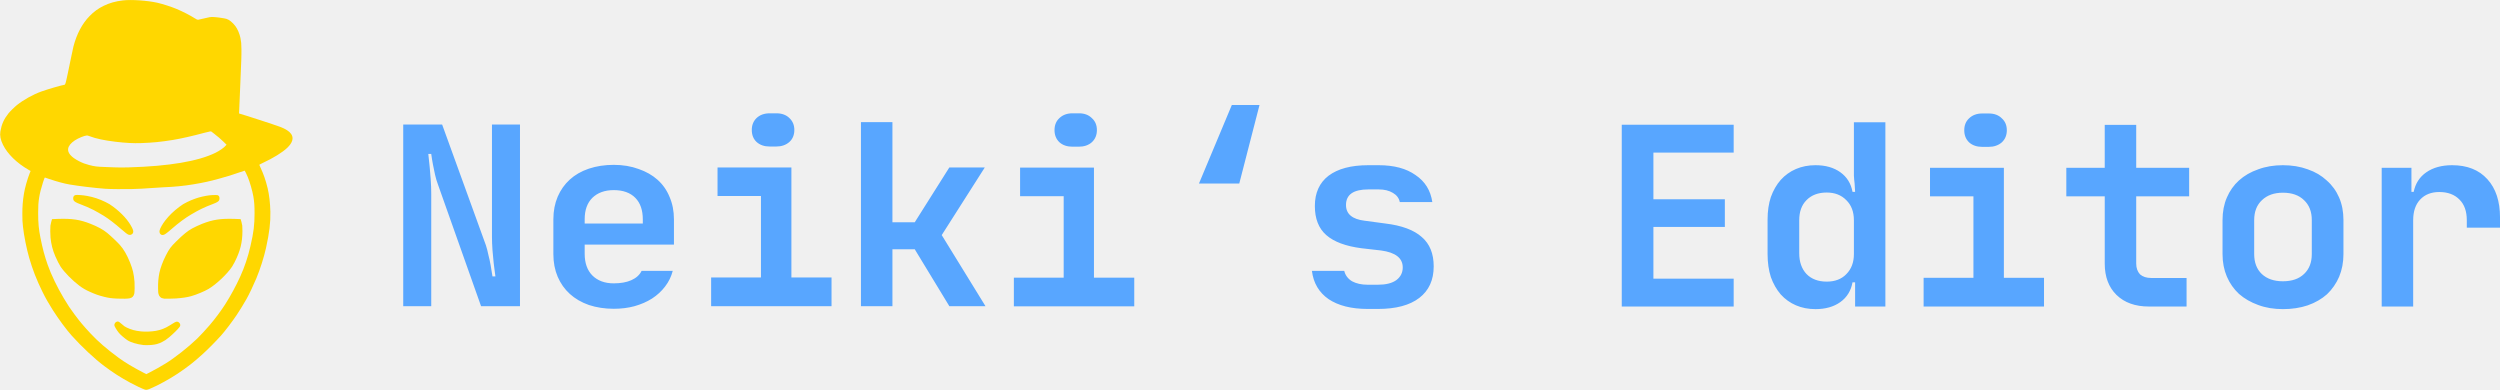
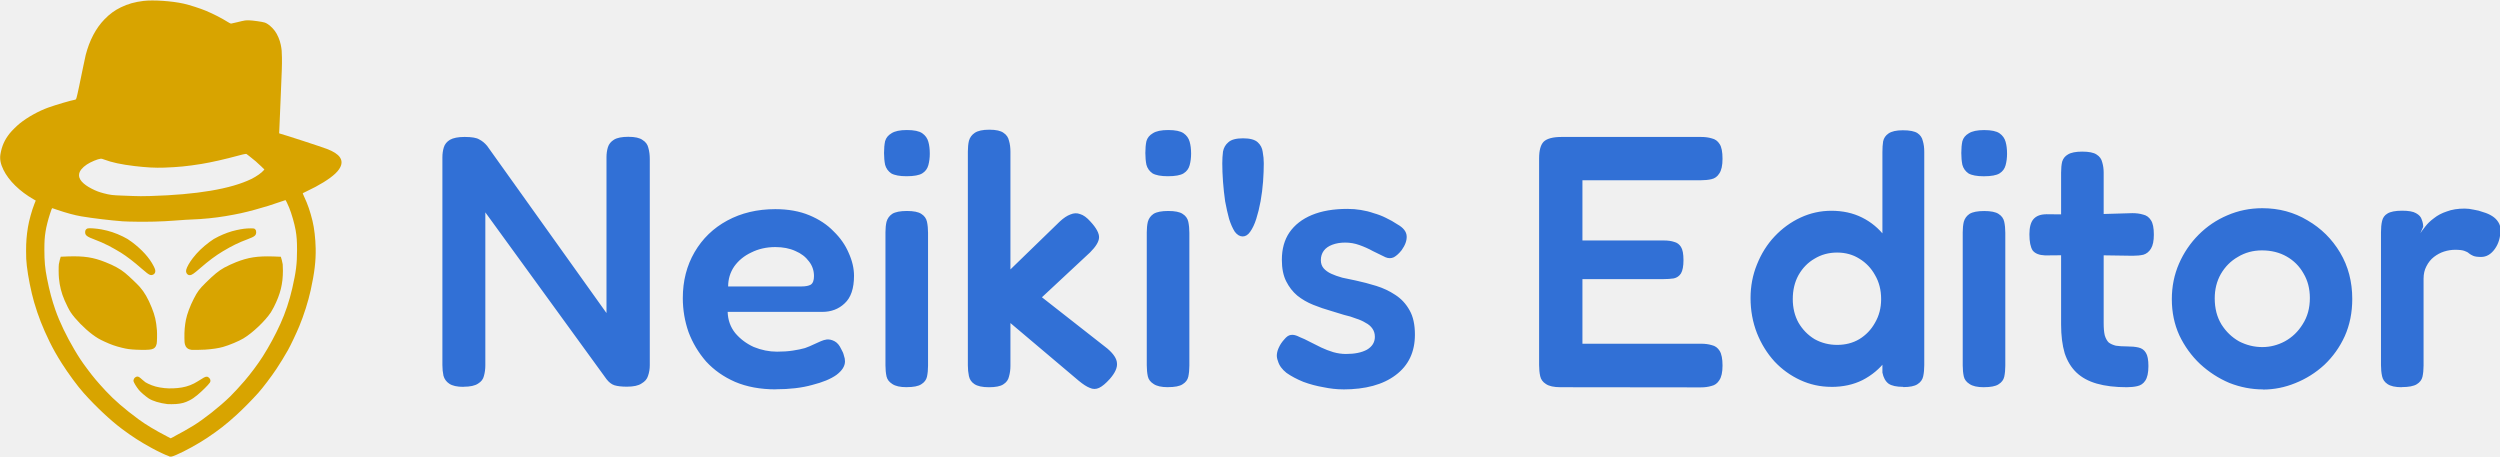
- <svg xmlns="http://www.w3.org/2000/svg" viewBox="0 0 800 124.75">
-   <path fill="gold" d="M46.333 124.66c-.82-.264-3.006-1.295-4.696-2.216-3.128-1.704-5.355-3.13-8.185-5.24-3.13-2.335-7.21-6.144-10.534-9.838-1.62-1.8-4.232-5.33-5.992-8.1-1.402-2.206-2.374-3.923-3.35-5.916-1.893-3.86-3.114-6.988-4.228-10.82-.836-2.874-1.685-7.113-1.996-9.963-.172-1.579-.202-2.19-.201-4.135 0-2.405.131-4.086.5-6.395.289-1.812 1.093-4.7 1.801-6.469l.343-.856-.618-.353c-3.77-2.152-6.776-5.088-8.228-8.038-.79-1.603-1.05-2.959-.824-4.275.39-2.268 1.118-3.906 2.528-5.691.552-.697 1.969-2.096 2.773-2.738 2.174-1.732 5.189-3.401 7.872-4.357 2.086-.742 6.164-1.932 7.293-2.127.323-.056.368-.206 1.123-3.739.275-1.288.748-3.567 1.05-5.065s.63-3.027.725-3.397c1.042-4.03 2.792-7.345 5.154-9.766 1.428-1.464 2.778-2.45 4.512-3.295C35.054.946 36.958.411 39.358.128c2.681-.316 7.797.034 10.985.75 1.682.38 4.55 1.303 6.177 1.99 2.002.844 4.28 2.014 5.799 2.978.582.37.828.482 1.054.484.096 0 .881-.177 1.743-.393 1.857-.467 2.25-.528 3.176-.489 1.137.048 3.438.373 4.17.589.887.26 1.958 1.128 2.85 2.306.696.922 1.38 2.518 1.63 3.805.251 1.292.292 1.746.316 3.52.027 2.054-.009 3.159-.385 11.836-.163 3.74-.309 7.181-.325 7.647s-.04.919-.054 1.007c-.023.152-.014.162.19.215 1.337.35 11.321 3.597 12.924 4.204 1.802.682 2.952 1.422 3.562 2.291.889 1.265.456 2.807-1.242 4.425-1.572 1.498-4.452 3.275-7.944 4.902-.765.357-1.007.491-1.002.557.004.047.178.45.388.897.99 2.111 1.622 3.937 2.271 6.562.492 1.986.827 4.873.88 7.573.068 3.454-.32 6.677-1.383 11.508-.658 2.988-1.884 6.846-3.11 9.79-.853 2.05-2.277 5.047-3.09 6.502a89 89 0 0 1-3.128 5.105c-1.445 2.164-3.81 5.28-5.066 6.676-1.663 1.849-4.26 4.47-5.937 5.99-2.813 2.554-4.84 4.134-8.023 6.257-2.49 1.661-6.2 3.697-8.493 4.66-1.18.495-1.454.55-1.959.387zm1.54-5.469a83 83 0 0 0 5.111-2.872c2.859-1.743 7.276-5.223 10.126-7.976.892-.862 2.75-2.867 3.963-4.276 1.662-1.93 3.729-4.7 4.976-6.665a74 74 0 0 0 4.824-8.893c1.391-3.053 2.48-6.304 3.28-9.79 1.03-4.487 1.302-6.683 1.303-10.512 0-2.36-.092-3.659-.376-5.317-.305-1.778-1.127-4.645-1.79-6.238-.386-.929-.93-2.045-.996-2.045-.032 0-.603.19-1.268.423a91 91 0 0 1-6.979 2.167c-3.158.863-4.652 1.19-8.17 1.79-2.828.482-6.299.828-9.292.926-.957.031-2.051.1-4.683.298-2.134.16-3.156.21-5.58.28-2.466.071-7.194.027-8.619-.08-3.422-.258-8.286-.842-11.41-1.37-1.75-.296-4.077-.923-6.575-1.773-.685-.234-1.282-.436-1.327-.451-.096-.032-.23.294-.632 1.526-.571 1.754-1.014 3.503-1.224 4.833-.257 1.63-.327 2.708-.328 5.007 0 3.145.181 5.117.725 7.846.7 3.506 1.327 5.858 2.323 8.694 1.113 3.172 3.004 7.097 5.184 10.76 1.299 2.184 2.032 3.286 3.45 5.182 1.78 2.38 2.76 3.545 5.136 6.103 2.29 2.465 5.182 4.964 8.938 7.722 2.033 1.493 4.6 3.03 7.971 4.778.48.248.881.452.893.453.011 0 .482-.238 1.046-.53zm-1.914-8.77c-2.16-.263-4.166-.867-5.205-1.566-.945-.636-2.212-1.73-2.705-2.336-.647-.795-1.365-1.968-1.453-2.375-.044-.205.046-.54.21-.78.166-.244.571-.48.822-.481.364-.001.564.125 1.455.915.702.623.822.706 1.496 1.03 1.439.691 2.662 1.02 4.544 1.219 1.414.15 3.212.083 4.727-.176a11.75 11.75 0 0 0 4.382-1.693c1.576-1.014 2.017-1.246 2.373-1.246.31 0 .446.057.71.302.402.37.49.91.213 1.316-.43.633-2.198 2.389-3.388 3.364-.968.793-1.438 1.11-2.252 1.517-1.22.61-2.082.845-3.577.97-.593.05-2.01.063-2.351.02zm-8.42-14.867c-1.91-.09-2.703-.197-4.192-.568-1.79-.445-2.876-.829-4.735-1.672-1.34-.608-2.113-1.066-3.278-1.94-2.196-1.648-4.724-4.224-5.952-6.065-.417-.625-1.159-2.078-1.673-3.277-.869-2.026-1.33-3.833-1.545-6.053-.095-.982-.11-3.102-.026-3.79.047-.388.45-2.003.515-2.068.01-.01.897-.045 1.97-.079 4.468-.14 6.94.236 10.335 1.572 2.329.916 4.007 1.835 5.354 2.93 1.043.848 3.227 2.917 4.039 3.826 1.238 1.386 2.273 3.175 3.259 5.63.904 2.254 1.227 3.656 1.44 6.25.076.936.032 3.223-.07 3.672-.206.894-.626 1.336-1.454 1.53-.616.145-2.202.185-3.986.102zm15.022.027c-.722-.128-.936-.217-1.28-.534-.293-.27-.441-.533-.57-1.012-.092-.342-.11-.573-.13-1.729q-.05-2.662.41-4.943c.323-1.606 1.14-3.794 2.14-5.729 1.034-2.003 1.542-2.688 3.227-4.347 2.333-2.298 3.624-3.349 5.157-4.196.764-.423 2.266-1.118 3.215-1.49 3.398-1.327 5.855-1.698 10.308-1.559 1.075.034 1.962.07 1.971.079.066.066.468 1.681.514 2.068.032.263.057 1.038.056 1.723-.007 3.673-.692 6.417-2.485 9.953-.26.514-.627 1.164-.814 1.444-1.602 2.4-5.02 5.64-7.54 7.144-1.282.765-3.903 1.855-5.61 2.332-1.224.343-2.864.589-4.833.725-.787.054-3.535.106-3.737.07zm-.822-20.407c-.536-.199-.811-.762-.678-1.385.156-.728.905-2.06 1.819-3.236 1.275-1.64 2.645-2.965 4.53-4.382.945-.71 1.47-1.031 2.5-1.53 1.658-.803 3.304-1.392 4.857-1.738 1.604-.356 2.678-.492 3.936-.496.96-.004 1.06.02 1.31.317.184.22.25.468.223.845-.056.776-.455 1.094-2.192 1.746-2.676 1.005-4.374 1.827-6.964 3.372-1.957 1.168-3.873 2.59-6.128 4.553-1.727 1.502-2.309 1.908-2.816 1.963a1.1 1.1 0 0 1-.397-.03m-10.561-.053c-.43-.156-1.02-.598-2.318-1.735-2.094-1.834-4.08-3.356-5.649-4.327a67 67 0 0 0-3.319-1.887c-1.113-.58-2.777-1.303-4.26-1.851-1.313-.486-1.87-.82-2.097-1.258-.127-.246-.152-.789-.048-1.06a.99.99 0 0 1 .638-.579c.452-.124 2.385.018 3.8.279 2.052.379 3.83.97 5.828 1.938 1.03.499 1.555.82 2.499 1.53 2.728 2.05 4.79 4.328 5.92 6.542.465.91.553 1.274.417 1.726-.169.564-.841.889-1.411.682zm.078-21.561c12.766-.364 22.15-1.943 27.67-4.657 1.425-.7 2.804-1.674 3.396-2.398l.167-.204-.885-.867c-.964-.944-2-1.83-3.252-2.782l-.804-.611-.371.035c-.206.019-.979.2-1.728.406-3.59.983-7.628 1.9-10.157 2.307-3.888.626-6.32.867-10.155 1.004-2.47.088-4.9-.04-8.195-.433-3.572-.425-6.224-.994-8.268-1.773-.599-.228-.675-.246-.974-.223-.76.059-2.723.877-3.761 1.568-1.249.83-1.978 1.726-2.13 2.615-.233 1.357.971 2.751 3.478 4.03 1.157.59 1.913.877 3.186 1.213 1.799.474 2.45.557 5.056.647 1.22.042 2.62.094 3.114.117 1.321.06 2.634.062 4.614.006z" />
-   <path fill="#58a6ff" d="M129.03 39.856h12.455l14.005 38.638q.443 1.329.775 2.99.443 1.715.72 3.265.332 1.827.609 3.709h.94l-.165-1.218-.388-3.044q-.166-1.882-.387-4.152-.167-2.27-.167-4.373V39.856h8.968V97.98H153.94l-13.728-38.75q-.609-1.604-.996-3.32-.388-1.717-.665-3.211-.332-1.716-.553-3.432h-.941q.221 1.937.443 4.151.166 1.827.332 4.097.166 2.214.166 4.539V97.98h-8.968zm67.368 58.954q-4.318 0-7.971-1.218-3.598-1.273-6.09-3.543-2.49-2.27-3.874-5.48-1.384-3.266-1.384-7.196V70.136q0-3.93 1.384-7.196 1.384-3.211 3.875-5.48t6.089-3.488q3.653-1.218 7.971-1.218 4.373 0 7.971 1.329 3.543 1.218 6.034 3.432 2.546 2.27 3.875 5.535 1.384 3.211 1.384 7.141v8.082h-28.564v2.934q0 4.429 2.436 6.92 2.546 2.546 6.864 2.546 3.321 0 5.59-.996 2.38-1.052 3.322-2.99h9.964q-.72 2.768-2.436 4.983-1.716 2.27-4.207 3.874-2.435 1.55-5.59 2.436-3.045.83-6.643.83zm-9.3-27.29h18.6v-1.328q0-4.429-2.38-6.865-2.436-2.49-6.92-2.49-4.317 0-6.864 2.49-2.435 2.436-2.435 6.81zm40.465 26.46v-9.19h15.942V62.719h-13.894v-9.134h23.637V88.79h12.843v9.19zm13.01-56.408q0-2.325 1.55-3.82 1.605-1.494 4.206-1.494h2.104q2.601 0 4.151 1.494 1.606 1.495 1.606 3.82 0 2.436-1.606 3.875-1.66 1.44-4.207 1.44h-2.048q-2.601 0-4.207-1.44-1.55-1.44-1.55-3.875m34.93-2.491h10.074v32.051h7.141l11.071-17.548h11.348l-13.784 21.644 14.005 22.751H303.79l-11.07-18.212h-7.142v18.212h-10.075zm48.934 58.954v-9.19h15.942V62.774h-13.95v-9.134h23.637v35.206h12.898v9.19zm13.01-56.408q0-2.38 1.55-3.82 1.605-1.55 4.206-1.55h2.104q2.546 0 4.096 1.55 1.605 1.44 1.605 3.82t-1.605 3.875q-1.605 1.44-4.207 1.44h-1.993q-2.601 0-4.207-1.44-1.55-1.495-1.55-3.875m59.12 17.105h-12.899L394.186 33.6h8.857zm44.34 40.133h-3.211q-7.861 0-12.566-3.155-4.595-3.21-5.315-9.023h10.352q.499 2.103 2.491 3.321 2.049 1.107 5.038 1.107h3.21q3.82 0 5.868-1.439 2.104-1.55 2.104-4.096 0-4.484-6.92-5.425l-6.31-.72q-7.584-.996-11.238-4.207t-3.653-9.3q0-6.31 4.373-9.687 4.484-3.377 12.732-3.377h3.321q7.363 0 11.791 3.156 4.54 3.044 5.37 8.635h-10.407q-.387-1.882-2.214-2.934-1.827-1.107-4.54-1.107h-3.32q-7.142 0-7.142 4.982 0 4.318 5.979 5.038l6.587.885q7.916.941 11.735 4.373 3.764 3.266 3.764 9.356 0 6.532-4.594 10.075t-13.285 3.542zm113.87-.775H518.96V39.911h35.815v8.912h-25.685V63.77h22.862v8.857h-22.862v16.551h25.685zm10.85-16.773V70.246q0-4.041 1.051-7.196 1.163-3.21 3.155-5.48 2.049-2.27 4.872-3.488t6.255-1.218q4.816 0 7.971 2.27t3.875 6.255h.83q-.11-1.384-.166-2.768-.166-1.217-.221-2.49V39.134h10.075V98.09h-9.687v-7.75h-.83q-.72 4.04-3.876 6.31t-7.971 2.27q-3.432 0-6.255-1.218t-4.871-3.487q-1.993-2.325-3.156-5.536-1.052-3.321-1.052-7.362zm18.931 8.802q3.986 0 6.31-2.436 2.381-2.436 2.381-6.366v-10.85q0-4.041-2.435-6.421-2.38-2.436-6.256-2.436-4.096 0-6.476 2.436-2.325 2.325-2.325 6.421V81.04q0 4.152 2.325 6.643 2.38 2.435 6.476 2.435zm31 7.97v-9.188h15.941V62.828h-13.894v-9.134h23.637V88.9h12.843v9.19zm13.008-56.407q0-2.38 1.55-3.82 1.606-1.55 4.207-1.55h2.104q2.601 0 4.151 1.55 1.606 1.44 1.606 3.82t-1.606 3.875q-1.66 1.439-4.207 1.439h-2.048q-2.601 0-4.207-1.44-1.55-1.494-1.55-3.874m32.66 21.146v-9.134h12.29V39.966h10.074v13.728h16.94v9.134h-16.94V84.36q0 2.103 1.218 3.432 1.329 1.162 3.598 1.162H699.7v9.134h-12.068q-6.532 0-10.352-3.709-3.764-3.708-3.764-10.019V62.828zm60.116 7.584v10.905q0 4.04 2.436 6.366 2.49 2.324 6.753 2.324 4.318 0 6.754-2.324 2.49-2.325 2.49-6.366V70.412q0-4.041-2.49-6.366-2.436-2.38-6.754-2.38-4.207 0-6.698 2.38-2.49 2.325-2.49 6.366m-10.13 10.905V70.412q0-3.986 1.384-7.197t3.875-5.48q2.602-2.325 6.145-3.543 3.542-1.328 7.915-1.328t7.972 1.328q3.542 1.218 6.033 3.543 2.602 2.27 3.986 5.48t1.384 7.197v10.905q0 3.93-1.384 7.251-1.384 3.21-3.875 5.591-2.546 2.27-6.144 3.543-3.599 1.218-7.972 1.218t-7.915-1.329q-3.543-1.273-6.145-3.543-2.491-2.324-3.875-5.535-1.384-3.266-1.384-7.196zM762.14 98.09V53.695h9.521v7.694h.72q.83-4.04 4.041-6.255 3.266-2.27 8.248-2.27 7.252 0 11.293 4.484 4.041 4.429 4.041 12.234v3.266h-10.628v-2.38q0-4.263-2.325-6.588-2.38-2.435-6.477-2.435-3.874 0-6.144 2.435-2.214 2.38-2.214 6.588V98.09z" class="a" />
+ <svg xmlns="http://www.w3.org/2000/svg" viewBox="0 0 685 125">
+   <path fill="#d8a400" d="M46.3 125c-.82-.265-3.01-1.3-4.7-2.22-3.13-1.71-5.35-3.14-8.18-5.25-3.13-2.34-7.21-6.16-10.5-9.86-1.62-1.8-4.23-5.34-5.99-8.12-1.4-2.21-2.37-3.93-3.35-5.93-1.89-3.87-3.11-7-4.23-10.8-.836-2.88-1.68-7.13-2-9.98-.172-1.58-.202-2.19-.201-4.14 0-2.41.131-4.09.5-6.41.289-1.82 1.09-4.71 1.8-6.48l.343-.858-.618-.354c-3.77-2.16-6.78-5.1-8.23-8.06-.79-1.61-1.05-2.97-.824-4.28.39-2.27 1.12-3.91 2.53-5.7.552-.699 1.97-2.1 2.77-2.74 2.17-1.74 5.19-3.41 7.87-4.37 2.09-.744 6.16-1.94 7.29-2.13.323-.056.368-.206 1.12-3.75.275-1.29.748-3.57 1.05-5.08.302-1.5.63-3.03.725-3.4 1.04-4.04 2.79-7.36 5.15-9.79 1.43-1.47 2.78-2.46 4.51-3.3 1.9-.927 3.8-1.46 6.2-1.75 2.68-.317 7.8.034 11 .752 1.68.381 4.55 1.31 6.18 1.99 2 .846 4.28 2.02 5.8 2.98.582.371.828.483 1.05.485.096 0 .881-.177 1.74-.394 1.86-.468 2.25-.529 3.18-.49 1.14.048 3.44.374 4.17.59.887.261 1.96 1.13 2.85 2.31.696.924 1.38 2.52 1.63 3.81.251 1.29.292 1.75.316 3.53.027 2.06-.009 3.17-.385 11.9-.163 3.75-.309 7.2-.325 7.66-.016.467-.04.921-.054 1.01-.023.152-.014.162.19.215 1.34.351 11.3 3.6 12.9 4.21 1.8.683 2.95 1.43 3.56 2.3.889 1.27.456 2.81-1.24 4.43-1.57 1.5-4.45 3.28-7.94 4.91-.765.358-1.01.492-1 .558.004.047.178.451.388.899.99 2.12 1.62 3.95 2.27 6.58.492 1.99.827 4.88.88 7.59.068 3.46-.32 6.69-1.38 11.5-.658 2.99-1.88 6.86-3.11 9.81-.853 2.05-2.28 5.06-3.09 6.52a89 89.2 0 0 1-3.13 5.12c-1.44 2.17-3.81 5.29-5.07 6.69-1.66 1.85-4.26 4.48-5.94 6-2.81 2.56-4.84 4.14-8.02 6.27-2.49 1.66-6.2 3.7-8.49 4.67-1.18.496-1.45.551-1.96.388zm1.54-5.48a83 83.2 0 0 0 5.11-2.88c2.86-1.75 7.28-5.23 10.1-7.99.892-.864 2.75-2.87 3.96-4.29 1.66-1.93 3.73-4.71 4.98-6.68a74 74.2 0 0 0 4.82-8.91c1.39-3.06 2.48-6.32 3.28-9.81 1.03-4.5 1.3-6.7 1.3-10.5 0-2.37-.092-3.67-.376-5.33-.305-1.78-1.13-4.66-1.79-6.25-.386-.931-.93-2.05-.996-2.05-.032 0-.603.19-1.27.424a91 91.2 0 0 1-6.98 2.17c-3.16.865-4.65 1.19-8.17 1.79-2.83.483-6.3.83-9.29.928-.957.031-2.05.1-4.68.299-2.13.16-3.16.21-5.58.281-2.47.071-7.19.027-8.62-.08-3.42-.26-8.29-.844-11.4-1.37-1.75-.297-4.08-.925-6.57-1.78-.685-.235-1.28-.437-1.33-.452-.096-.032-.23.295-.632 1.53-.571 1.76-1.01 3.51-1.22 4.84-.257 1.63-.327 2.71-.328 5.02 0 3.15.181 5.13.725 7.86.7 3.51 1.33 5.87 2.32 8.71 1.11 3.18 3 7.11 5.18 10.8 1.3 2.19 2.03 3.29 3.45 5.19 1.78 2.39 2.76 3.55 5.14 6.12 2.29 2.47 5.18 4.97 8.94 7.74 2.03 1.5 4.6 3.04 7.97 4.79.48.249.881.453.893.454.011 0 .482-.24 1.05-.531zm-1.91-8.79c-2.16-.264-4.17-.869-5.2-1.57-.945-.637-2.21-1.73-2.7-2.34-.647-.797-1.36-1.97-1.45-2.38-.044-.205.046-.541.21-.782.166-.245.571-.481.822-.482.364-.001.564.125 1.45.917.702.624.822.708 1.5 1.03 1.44.692 2.66 1.02 4.54 1.22 1.41.15 3.21.083 4.73-.176a11.7 11.8 0 0 0 4.38-1.7c1.58-1.02 2.02-1.25 2.37-1.25.31 0 .446.057.71.303.402.371.49.912.213 1.32-.43.634-2.2 2.39-3.39 3.37-.968.795-1.44 1.11-2.25 1.52-1.22.611-2.08.847-3.58.972-.593.05-2.01.063-2.35.02zm-8.42-14.9c-1.91-.09-2.7-.197-4.19-.569-1.79-.446-2.88-.831-4.73-1.68-1.34-.609-2.11-1.07-3.28-1.94-2.2-1.65-4.72-4.23-5.95-6.08-.417-.626-1.16-2.08-1.67-3.28-.869-2.03-1.33-3.84-1.54-6.07-.095-.984-.11-3.11-.026-3.8.047-.389.45-2.01.515-2.07.01-.01.897-.045 1.97-.08 4.47-.14 6.94.238 10.3 1.58 2.33.919 4.01 1.84 5.35 2.94 1.04.85 3.23 2.92 4.04 3.83 1.24 1.39 2.27 3.18 3.26 5.64.904 2.26 1.23 3.66 1.44 6.26.076.939.032 3.23-.07 3.68-.206.897-.626 1.34-1.45 1.53-.616.146-2.2.186-3.99.103zm15 .027c-.722-.128-.936-.217-1.28-.535-.293-.27-.441-.534-.57-1.01-.092-.343-.11-.574-.13-1.73q-.05-2.67.41-4.95c.323-1.61 1.14-3.8 2.14-5.74 1.03-2.01 1.54-2.69 3.23-4.36 2.33-2.3 3.62-3.36 5.16-4.21.764-.424 2.27-1.12 3.21-1.49 3.4-1.33 5.85-1.7 10.3-1.56 1.07.034 1.96.07 1.97.08.066.065.468 1.68.514 2.07.032.263.057 1.04.056 1.73-.007 3.68-.692 6.43-2.48 9.97-.26.514-.627 1.17-.814 1.45-1.6 2.41-5.02 5.65-7.54 7.16-1.28.766-3.9 1.86-5.61 2.34-1.22.343-2.86.59-4.83.726-.787.054-3.53.106-3.74.07zm-.822-20.5c-.536-.199-.811-.764-.678-1.39.156-.73.905-2.06 1.82-3.24 1.27-1.64 2.64-2.97 4.53-4.39.945-.712 1.47-1.03 2.5-1.53 1.66-.805 3.3-1.4 4.86-1.74 1.6-.357 2.68-.493 3.94-.497.96-.004 1.06.02 1.31.318.184.22.25.47.223.847-.056.778-.455 1.1-2.19 1.75-2.68 1.01-4.37 1.83-6.96 3.38-1.96 1.17-3.87 2.6-6.13 4.56-1.73 1.51-2.31 1.91-2.82 1.97a1.1 1.1 0 0 1-.397-.03m-10.6-.053c-.43-.156-1.02-.6-2.32-1.74-2.09-1.84-4.08-3.36-5.65-4.34a67 67.1 0 0 0-3.32-1.89c-1.11-.581-2.78-1.31-4.26-1.86-1.31-.487-1.87-.822-2.1-1.26-.127-.247-.152-.791-.048-1.06a.99.992 0 0 1 .638-.58c.452-.124 2.38.018 3.8.28 2.05.38 3.83.972 5.83 1.94 1.03.5 1.55.822 2.5 1.53 2.73 2.05 4.79 4.34 5.92 6.56.465.912.553 1.28.417 1.73-.169.565-.841.89-1.41.683zm.078-21.6c12.8-.365 22.1-1.95 27.7-4.67 1.42-.702 2.8-1.68 3.4-2.4l.167-.204-.885-.87c-.964-.945-2-1.83-3.25-2.79l-.804-.611-.371.035c-.206.019-.979.2-1.73.407-3.59.985-7.63 1.9-10.2 2.31-3.89.627-6.32.869-10.2 1.01-2.47.088-4.9-.04-8.19-.434-3.57-.426-6.22-.996-8.27-1.78-.599-.228-.675-.247-.974-.223-.76.06-2.72.879-3.76 1.57-1.25.832-1.98 1.73-2.13 2.62-.233 1.36.971 2.76 3.48 4.04 1.16.591 1.91.879 3.19 1.22 1.8.475 2.45.558 5.06.648 1.22.042 2.62.094 3.11.117 1.32.06 2.63.062 4.61.006z" />
+   <path fill="#3170d6" stroke="#fff" stroke-width=".009" d="M127 106q-2.65 0-3.92-.883-1.18-.785-1.57-2.16-.294-1.37-.294-2.94v-56.9q0-1.47.392-2.75t1.67-2.06q1.37-.785 4.02-.785 2.94 0 4.02.687 1.18.589 2.16 1.77l32.7 45.8v-42.7q0-1.47.392-2.75t1.67-2.06q1.27-.785 3.92-.785 2.74 0 3.92.883 1.27.785 1.57 2.16.392 1.37.392 3.04v56.5q0 1.57-.49 2.94-.392 1.28-1.76 2.06-1.27.883-4.02.883-2.16 0-3.43-.392-1.18-.392-2.16-1.67l-33.2-45.7v41.9q0 1.57-.392 2.94-.294 1.28-1.57 2.06-1.27.883-4.02.883zm85.6.687q-6.37 0-11.2-2.06-4.7-2.06-7.94-5.59-3.14-3.63-4.8-8.04-1.57-4.51-1.57-9.32 0-7.06 3.23-12.6t8.92-8.63q5.78-3.14 13.2-3.14 5.29 0 9.31 1.67t6.66 4.41q2.74 2.65 4.12 5.89 1.47 3.24 1.47 6.28 0 5.2-2.55 7.55-2.45 2.35-6.17 2.35h-25.9q.098 3.34 2.06 5.79 2.06 2.45 5.1 3.83 3.14 1.28 6.37 1.28 2.45 0 4.31-.294 1.96-.294 3.33-.687 1.37-.491 2.35-.981 1.08-.491 1.96-.883.882-.392 1.67-.491 1.08-.098 2.16.491t1.76 2.06q.588.981.784 1.86.294.785.294 1.57 0 1.96-2.35 3.73-2.35 1.67-6.66 2.75-4.21 1.18-10 1.18zm-13.1-28.2h20.1q1.67 0 2.55-.491.882-.589.882-2.35 0-2.26-1.37-4.02-1.37-1.86-3.72-2.85-2.35-1.08-5.49-1.08-3.63 0-6.57 1.47-2.94 1.37-4.7 3.83-1.67 2.45-1.67 5.49zm48.9 27.6q-2.65 0-3.92-.883-1.27-.785-1.57-2.06-.294-1.37-.294-3.04v-36.5q0-1.57.294-2.85.392-1.37 1.57-2.16 1.27-.785 4.02-.785 2.74 0 3.92.785 1.27.785 1.57 2.16.294 1.37.294 3.04v36.4q0 1.67-.294 3.04-.294 1.28-1.57 2.06-1.18.785-4.02.785zm0-57.8q-2.84 0-4.21-.785-1.27-.883-1.67-2.35-.294-1.47-.294-3.24 0-1.86.294-3.24.392-1.37 1.76-2.16 1.37-.883 4.21-.883 2.94 0 4.21.883t1.67 2.35q.392 1.37.392 3.24 0 1.67-.392 3.14t-1.67 2.26q-1.27.785-4.31.785zm55 47.2q2.55 2.16 2.65 4.02.196 1.86-1.96 4.32-1.67 1.86-2.94 2.45t-2.55 0q-1.27-.491-3.04-1.96l-18.7-15.8v11.7q0 1.57-.392 2.94-.294 1.37-1.57 2.16-1.18.785-3.92.785t-4.02-.883q-1.18-.785-1.47-2.16-.294-1.37-.294-2.94v-58.6q0-1.67.294-2.94.392-1.37 1.57-2.16 1.27-.883 4.02-.883t3.92.883q1.18.785 1.47 2.16.392 1.28.392 3.04v32.2l13.5-13.1q1.57-1.47 2.94-1.96 1.37-.589 2.65-.098 1.37.392 2.84 2.06 2.45 2.65 2.35 4.41-.098 1.67-2.45 4.02l-13.2 12.3zm16.6 10.6q-2.65 0-3.92-.883-1.27-.785-1.57-2.06-.294-1.37-.294-3.04v-36.5q0-1.57.294-2.85.392-1.37 1.57-2.16 1.27-.785 4.02-.785t3.92.785q1.27.785 1.57 2.16.294 1.37.294 3.04v36.4q0 1.67-.294 3.04-.294 1.28-1.57 2.06-1.18.785-4.02.785zm0-57.8q-2.84 0-4.21-.785-1.27-.883-1.67-2.35-.294-1.47-.294-3.24 0-1.86.294-3.24.392-1.37 1.76-2.16 1.37-.883 4.21-.883 2.94 0 4.21.883t1.67 2.35q.392 1.37.392 3.24 0 1.67-.392 3.14t-1.67 2.26q-1.27.785-4.31.785zm20.5 16.5q-1.18 0-2.16-1.28-.882-1.37-1.57-3.53-.588-2.16-1.08-4.81-.392-2.75-.588-5.4-.196-2.75-.196-5 0-1.67.196-3.24.294-1.57 1.47-2.55 1.18-1.08 4.02-1.08t4.02 1.08 1.37 2.65q.294 1.57.294 3.14 0 2.26-.196 5-.196 2.65-.686 5.4-.49 2.65-1.18 4.81-.686 2.16-1.67 3.53-.882 1.28-2.06 1.28zm27.5 41.9q-2.55 0-5.39-.589-2.84-.491-5.49-1.47-2.65-1.08-4.61-2.45-1.86-1.47-2.35-3.24-.392-.981-.294-1.86.098-.981.588-1.96.49-1.08 1.47-2.16.882-1.08 1.76-1.18.98-.196 2.45.589 1.27.491 2.74 1.28l3.14 1.57q1.67.785 3.33 1.28 1.76.491 3.43.491 3.63 0 5.78-1.18 2.16-1.28 2.16-3.53 0-1.28-.686-2.26-.686-.981-1.86-1.57-1.08-.687-2.65-1.18-1.47-.589-3.23-.981-1.67-.491-3.53-1.08-2.45-.687-4.9-1.67-2.45-.981-4.41-2.55-1.86-1.57-3.04-3.92t-1.18-5.89q0-4.41 2.06-7.46 2.16-3.14 6.17-4.81 4.02-1.67 9.7-1.67 1.96 0 3.72.294 1.86.294 3.53.883 1.76.491 3.33 1.28 1.67.785 3.14 1.77 2.45 1.37 2.55 3.24.098 1.77-1.37 3.83-1.08 1.37-2.16 1.96-1.08.491-2.25 0-1.57-.785-3.43-1.67-1.76-.981-3.72-1.67-1.86-.687-3.92-.687-1.96 0-3.53.589t-2.35 1.67q-.784 1.08-.784 2.55 0 1.37.784 2.26.784.883 2.06 1.47 1.27.589 3.04 1.08 1.76.392 3.72.785 2.74.589 5.59 1.47 2.84.883 5.19 2.45 2.45 1.57 3.92 4.22 1.47 2.55 1.47 6.67 0 7.16-5.29 11.1-5.19 3.92-14.4 3.92zm59.6-.589q-2.74 0-4.02-.883-1.27-.785-1.57-2.16-.294-1.37-.294-3.04v-56.6q0-3.34 1.27-4.61 1.37-1.28 4.9-1.28h38.2q1.67 0 2.94.392 1.37.294 2.16 1.57.784 1.18.784 4.02 0 2.75-.882 4.02-.784 1.28-2.16 1.57-1.27.294-2.94.294h-32.4v16.5h22.3q1.67 0 2.84.392 1.18.294 1.86 1.37.686 1.08.686 3.63 0 2.45-.686 3.63-.686 1.08-1.96 1.37-1.27.196-2.94.196h-22.1v17.7h32.5q1.67 0 2.94.392 1.37.294 2.16 1.57.784 1.28.784 4.02 0 2.75-.882 4.02-.784 1.28-2.16 1.57-1.27.392-2.94.392zm74.2-.098q-4.51 0-8.53-1.86t-7.06-5.1q-3.04-3.34-4.8-7.75-1.76-4.51-1.76-9.61 0-4.91 1.76-9.22 1.76-4.41 4.8-7.65 3.14-3.34 7.15-5.2 4.02-1.86 8.43-1.86 4.7 0 8.43 1.86 3.72 1.86 6.27 5.2 2.65 3.24 4.02 7.65 1.37 4.32 1.47 9.32 0 5-1.37 9.42-1.27 4.32-3.92 7.65-2.55 3.34-6.37 5.3-3.72 1.86-8.53 1.86zm1.57-11.5q3.43 0 6.08-1.57 2.74-1.67 4.31-4.51 1.67-2.85 1.67-6.47 0-3.73-1.67-6.57-1.57-2.85-4.31-4.51-2.65-1.67-6.08-1.67t-6.17 1.67q-2.74 1.57-4.41 4.51-1.57 2.85-1.57 6.57 0 3.63 1.57 6.47 1.67 2.85 4.41 4.51 2.84 1.57 6.17 1.57zm18.1 11.5q-2.74 0-4.02-.883-1.27-.981-1.67-3.04v-60.4q0-1.67.196-2.94.294-1.37 1.47-2.16 1.27-.883 3.92-.883 2.84 0 4.02.785t1.47 2.16q.392 1.28.392 2.94v58.5q0 1.67-.294 3.04t-1.57 2.16q-1.18.785-3.92.785zm22.1.098q-2.65 0-3.92-.883-1.27-.785-1.57-2.06-.294-1.37-.294-3.04v-36.5q0-1.57.294-2.85.392-1.37 1.57-2.16 1.27-.785 4.02-.785 2.74 0 3.92.785 1.27.785 1.57 2.16.294 1.37.294 3.04v36.4q0 1.67-.294 3.04-.294 1.28-1.57 2.06-1.18.785-4.02.785zm0-57.8q-2.84 0-4.21-.785-1.27-.883-1.67-2.35-.294-1.47-.294-3.24 0-1.86.294-3.24.392-1.37 1.76-2.16 1.37-.883 4.21-.883 2.94 0 4.21.883t1.67 2.35q.392 1.37.392 3.24 0 1.67-.392 3.14t-1.67 2.26q-1.27.785-4.31.785zm39.2 57.8q-4.8 0-8.23-.981t-5.59-3.04-3.23-5.3q-.98-3.34-.98-7.85v-41.6q0-1.77.294-3.04.392-1.28 1.57-1.96 1.27-.785 3.92-.785 2.74 0 3.92.785 1.27.785 1.57 2.16.392 1.28.392 2.85v41.2q0 2.06.294 3.34.392 1.28 1.08 1.96.784.589 1.96.883 1.27.196 3.04.196 1.86 0 3.14.294 1.37.294 2.06 1.47.686 1.08.686 3.63 0 2.75-.882 4.02-.784 1.18-2.16 1.47-1.27.294-2.84.294zm-22.1-47.4 10.1.098 13.5-.392q1.67 0 2.94.392 1.37.294 2.16 1.57.784 1.18.784 3.92 0 2.55-.784 3.83t-2.06 1.67q-1.27.294-2.94.294l-13.1-.196-10.9.098q-2.45-.098-3.43-1.37-.882-1.37-.882-4.41 0-2.85 1.08-4.12 1.18-1.37 3.53-1.37zm59.4 48q-4.7 0-9.21-1.77-4.41-1.86-8.04-5.2-3.53-3.34-5.68-7.85-2.06-4.51-2.06-9.91 0-5.2 1.96-9.71t5.39-7.95q3.43-3.43 7.84-5.3 4.51-1.96 9.6-1.96 6.86 0 12.4 3.34 5.59 3.24 8.92 8.83t3.33 12.7q0 5.59-2.06 10.2-2.06 4.51-5.59 7.85-3.53 3.24-7.94 5-4.31 1.77-8.92 1.77zm-.196-11.6q3.23 0 6.17-1.57 3.04-1.67 4.9-4.71 1.96-3.04 1.96-7.16 0-3.83-1.76-6.77-1.67-2.94-4.61-4.61t-6.76-1.67q-3.63 0-6.57 1.77-2.94 1.67-4.7 4.71-1.67 2.94-1.67 6.67 0 4.12 1.86 7.16 1.86 2.94 4.8 4.61 3.04 1.57 6.37 1.57zm38.2 11q-2.65 0-3.92-.883-1.18-.785-1.47-2.16-.294-1.37-.294-3.04v-36.4q0-1.77.294-3.04.294-1.37 1.47-2.06 1.27-.785 4.02-.785 2.65 0 3.82.687 1.27.687 1.57 1.77.392.981.392 1.96l-.784 1.77q.49-.785 1.37-1.86.882-1.18 2.35-2.26 1.47-1.18 3.53-1.86 2.06-.785 4.9-.785 1.18 0 2.45.294 1.37.196 2.65.687 1.37.392 2.45 1.08t1.67 1.67q.588.883.588 2.06 0 3.14-1.57 5.3t-3.72 2.16q-1.47 0-2.16-.294-.686-.294-1.18-.687-.392-.392-1.27-.687-.784-.294-2.55-.294-1.47 0-3.04.491-1.47.491-2.74 1.47-1.27.981-2.06 2.55-.784 1.47-.784 3.43v23.8q0 1.67-.294 3.04-.294 1.28-1.57 2.06-1.27.785-4.12.785z" aria-label="Neiki's Editor" />
</svg>
